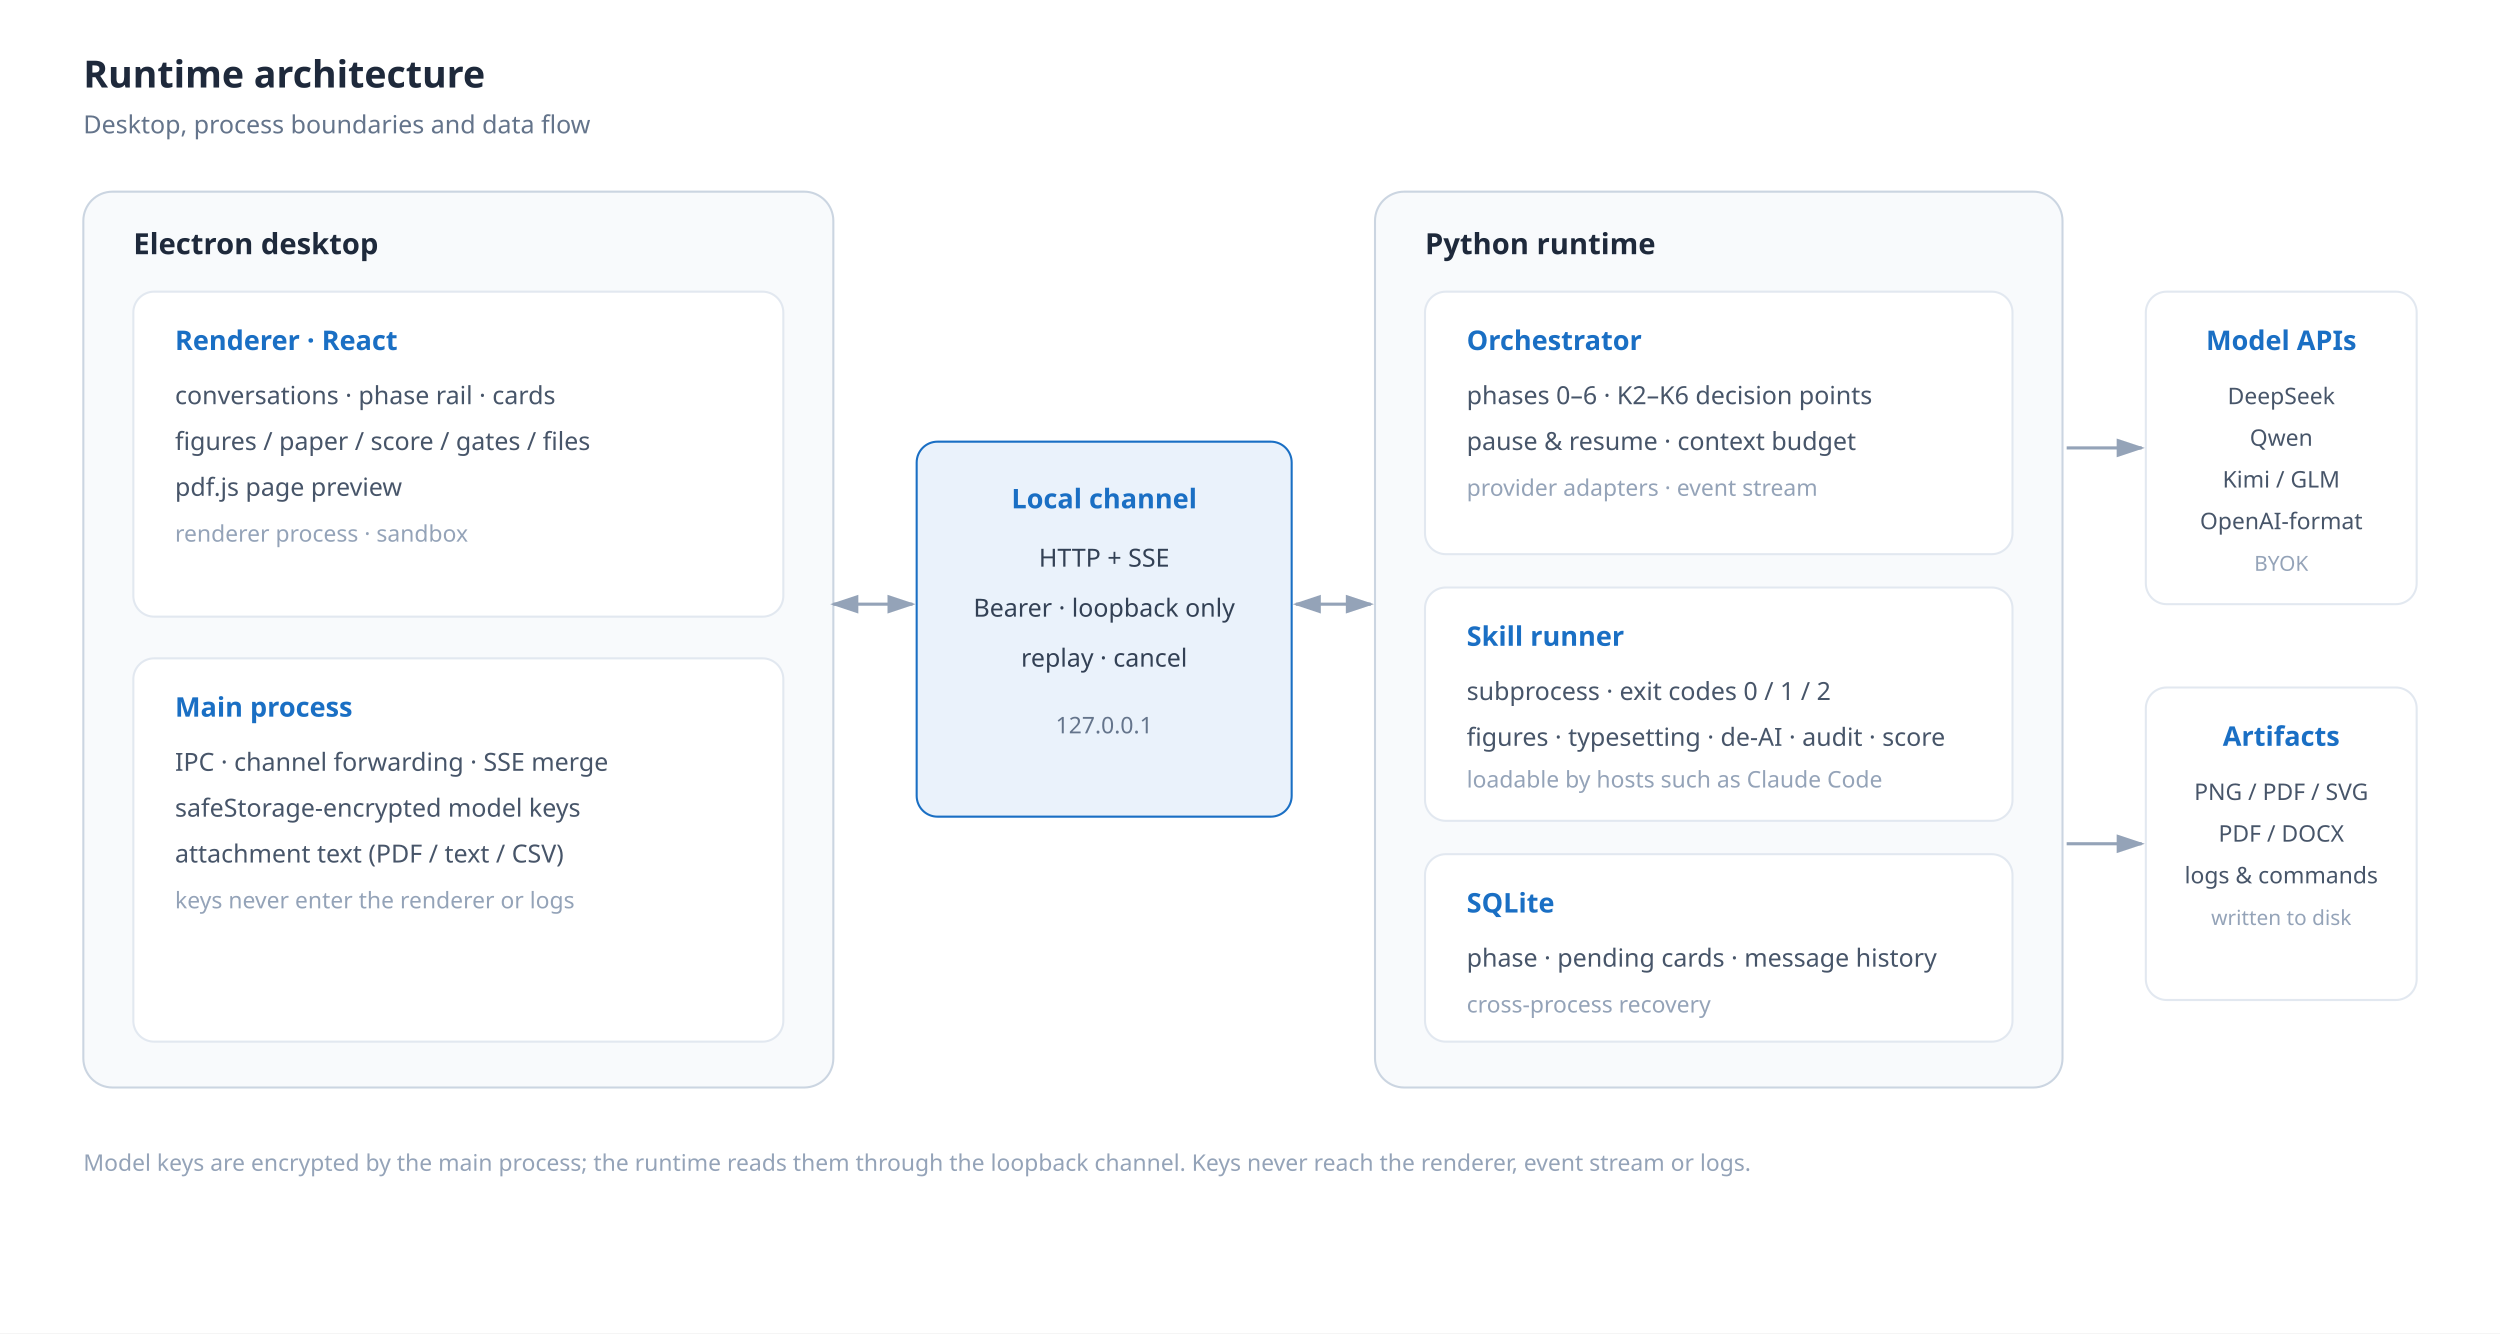
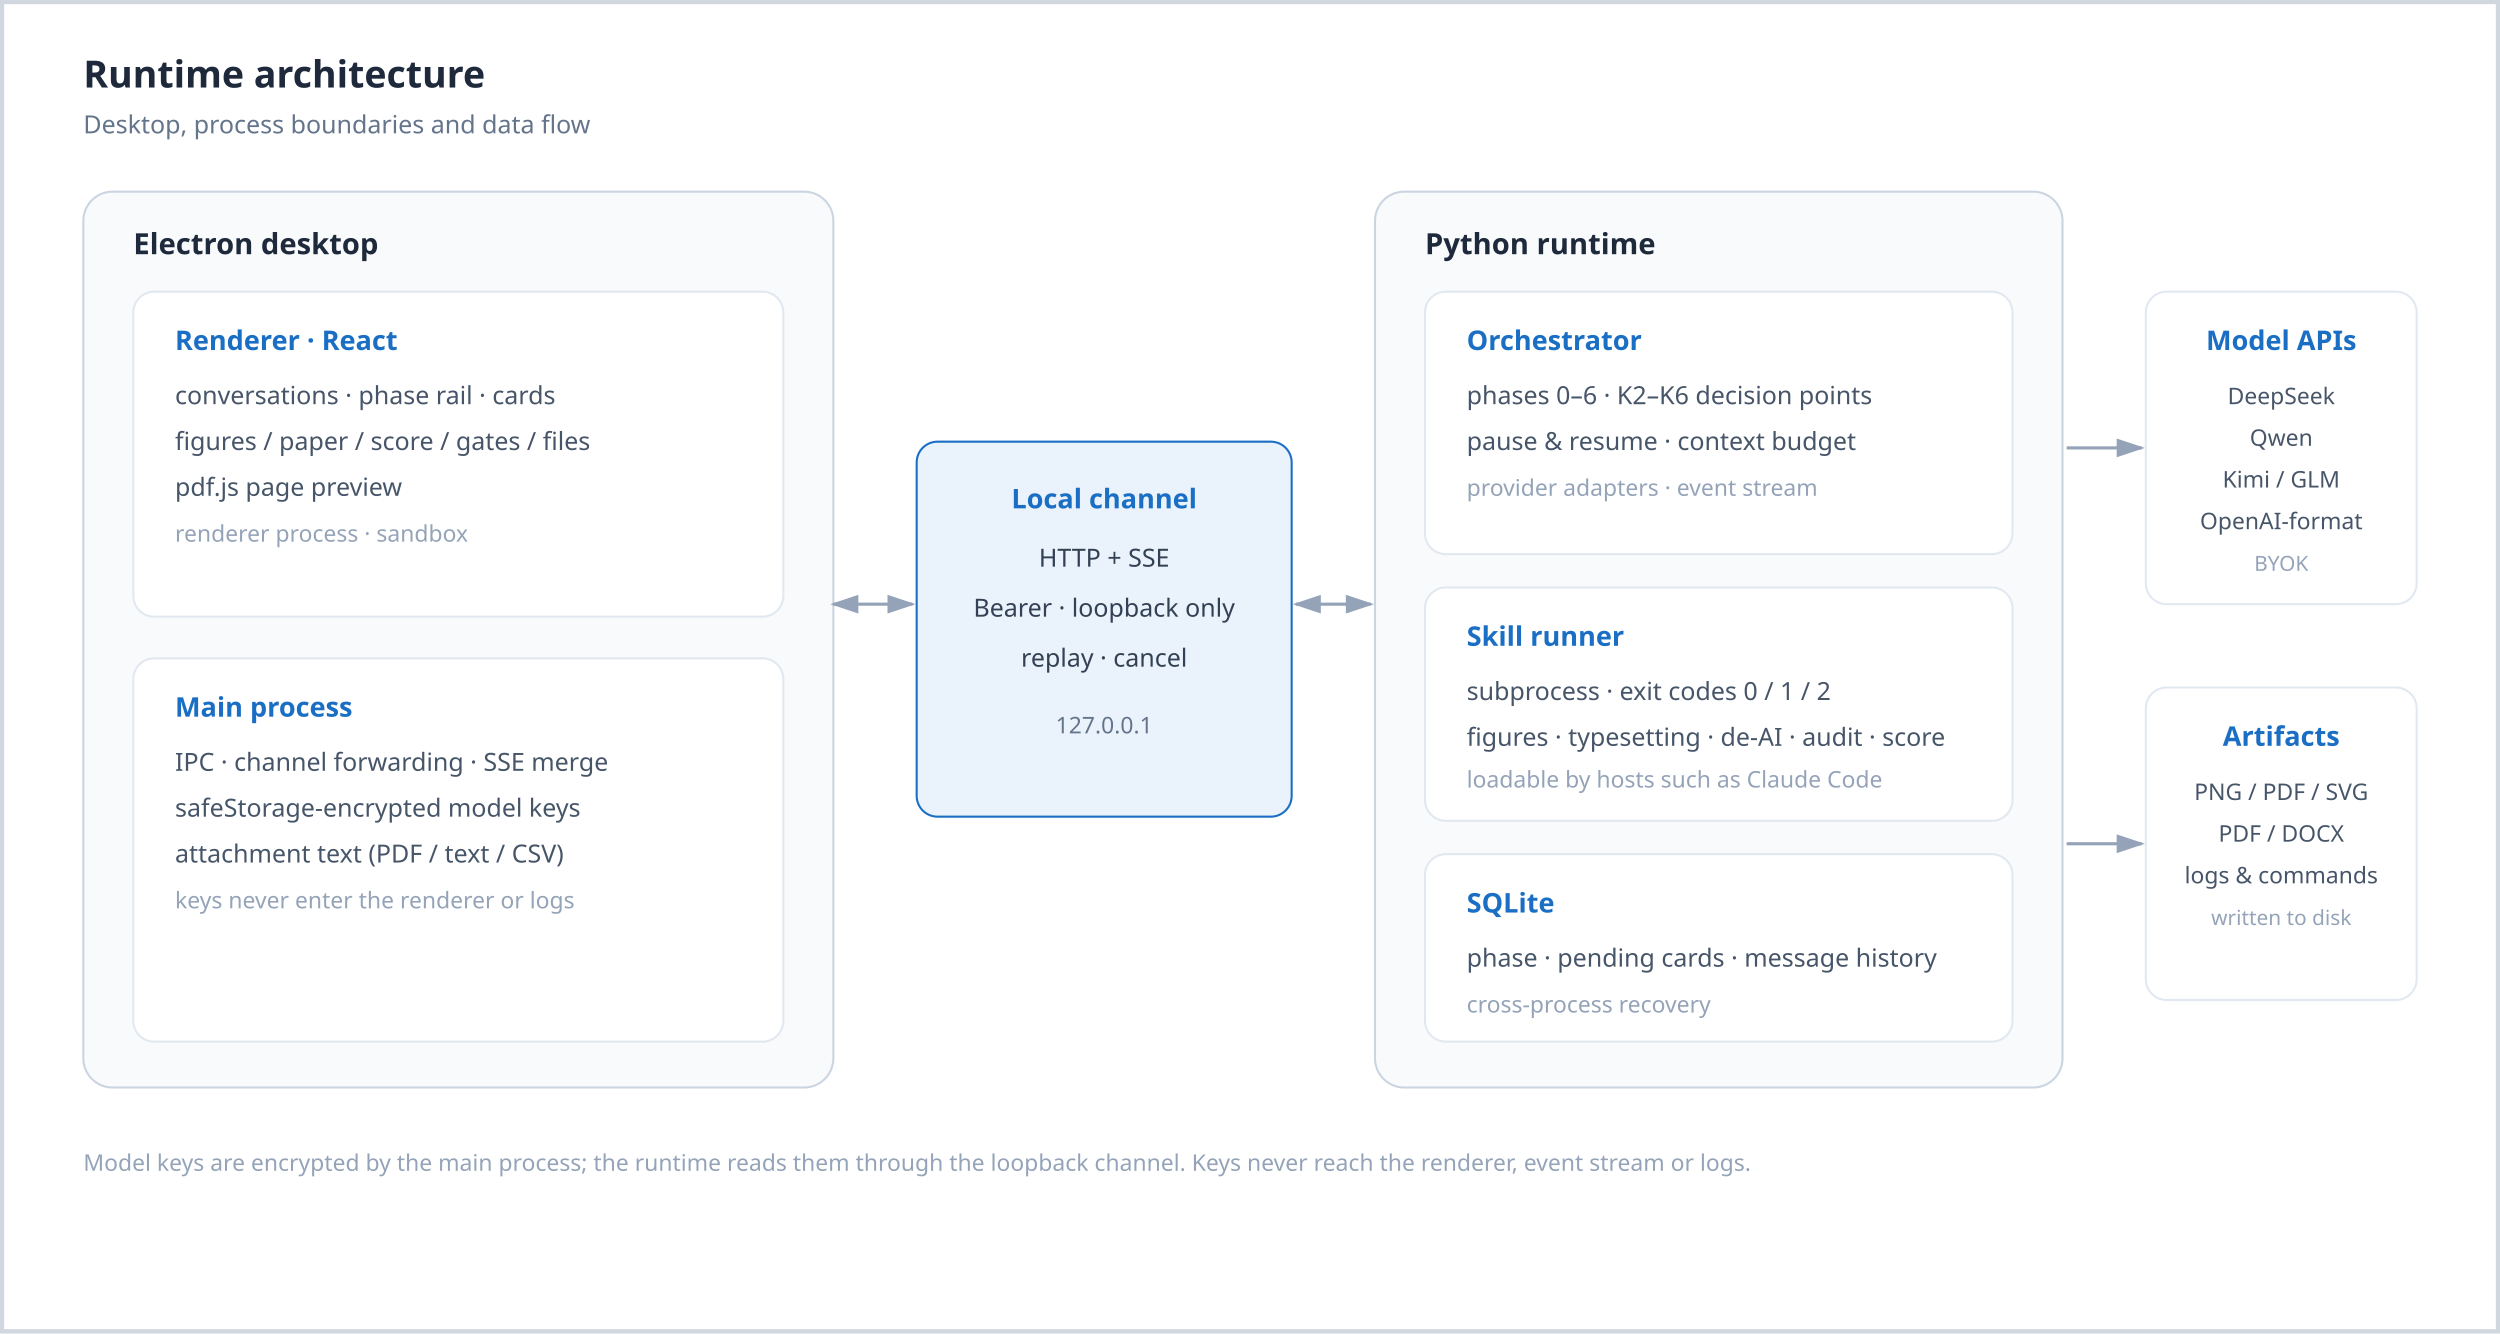
<svg xmlns="http://www.w3.org/2000/svg" width="1200" height="640" viewBox="0 0 1200 640" role="img" aria-label="MathModel Studio architecture">
  <rect width="1200" height="640" fill="#ffffff" />
+   <rect x="1" y="1" width="1198" height="638" fill="none" stroke="#D0D7DE" stroke-width="2" />
  <text x="40" y="42" font-family="Segoe UI, PingFang SC, Microsoft YaHei, sans-serif" font-size="18" font-weight="600" fill="#1E293B">Runtime architecture</text>
  <text x="40" y="64" font-family="Segoe UI, PingFang SC, Microsoft YaHei, sans-serif" font-size="12" fill="#64748B">Desktop, process boundaries and data flow</text>
  <rect x="40" y="92" width="360" height="430" rx="14" fill="#F8FAFC" stroke="#CBD5E1" />
  <text x="64" y="122" font-family="Segoe UI, PingFang SC, Microsoft YaHei, sans-serif" font-size="14" font-weight="600" fill="#1E293B">Electron desktop</text>
  <rect x="64" y="140" width="312" height="156" rx="10" fill="#FFFFFF" stroke="#E2E8F0" />
  <text x="84" y="168" font-family="Segoe UI, PingFang SC, Microsoft YaHei, sans-serif" font-size="13" font-weight="600" fill="#1A6FC4">Renderer · React</text>
  <text x="84" y="194" font-family="Segoe UI, PingFang SC, Microsoft YaHei, sans-serif" font-size="12" fill="#475569">conversations · phase rail · cards</text>
  <text x="84" y="216" font-family="Segoe UI, PingFang SC, Microsoft YaHei, sans-serif" font-size="12" fill="#475569">figures / paper / score / gates / files</text>
  <text x="84" y="238" font-family="Segoe UI, PingFang SC, Microsoft YaHei, sans-serif" font-size="12" fill="#475569">pdf.js page preview</text>
  <text x="84" y="260" font-family="Segoe UI, PingFang SC, Microsoft YaHei, sans-serif" font-size="11" fill="#94A3B8">renderer process · sandbox</text>
  <rect x="64" y="316" width="312" height="184" rx="10" fill="#FFFFFF" stroke="#E2E8F0" />
  <text x="84" y="344" font-family="Segoe UI, PingFang SC, Microsoft YaHei, sans-serif" font-size="13" font-weight="600" fill="#1A6FC4">Main process</text>
  <text x="84" y="370" font-family="Segoe UI, PingFang SC, Microsoft YaHei, sans-serif" font-size="12" fill="#475569">IPC · channel forwarding · SSE merge</text>
  <text x="84" y="392" font-family="Segoe UI, PingFang SC, Microsoft YaHei, sans-serif" font-size="12" fill="#475569">safeStorage-encrypted model keys</text>
  <text x="84" y="414" font-family="Segoe UI, PingFang SC, Microsoft YaHei, sans-serif" font-size="12" fill="#475569">attachment text (PDF / text / CSV)</text>
  <text x="84" y="436" font-family="Segoe UI, PingFang SC, Microsoft YaHei, sans-serif" font-size="11" fill="#94A3B8">keys never enter the renderer or logs</text>
  <rect x="440" y="212" width="180" height="180" rx="10" fill="#EAF2FB" stroke="#1A6FC4" />
  <text x="530" y="244" text-anchor="middle" font-family="Segoe UI, PingFang SC, Microsoft YaHei, sans-serif" font-size="13" font-weight="600" fill="#1A6FC4">Local channel</text>
  <text x="530" y="272" text-anchor="middle" font-family="Segoe UI, PingFang SC, Microsoft YaHei, sans-serif" font-size="12" fill="#334155">HTTP + SSE</text>
  <text x="530" y="296" text-anchor="middle" font-family="Segoe UI, PingFang SC, Microsoft YaHei, sans-serif" font-size="12" fill="#334155">Bearer · loopback only</text>
  <text x="530" y="320" text-anchor="middle" font-family="Segoe UI, PingFang SC, Microsoft YaHei, sans-serif" font-size="12" fill="#334155">replay · cancel</text>
  <text x="530" y="352" text-anchor="middle" font-family="Segoe UI, PingFang SC, Microsoft YaHei, sans-serif" font-size="11" fill="#64748B">127.0.0.1</text>
  <rect x="660" y="92" width="330" height="430" rx="14" fill="#F8FAFC" stroke="#CBD5E1" />
  <text x="684" y="122" font-family="Segoe UI, PingFang SC, Microsoft YaHei, sans-serif" font-size="14" font-weight="600" fill="#1E293B">Python runtime</text>
  <rect x="684" y="140" width="282" height="126" rx="10" fill="#FFFFFF" stroke="#E2E8F0" />
  <text x="704" y="168" font-family="Segoe UI, PingFang SC, Microsoft YaHei, sans-serif" font-size="13" font-weight="600" fill="#1A6FC4">Orchestrator</text>
  <text x="704" y="194" font-family="Segoe UI, PingFang SC, Microsoft YaHei, sans-serif" font-size="12" fill="#475569">phases 0–6 · K2–K6 decision points</text>
  <text x="704" y="216" font-family="Segoe UI, PingFang SC, Microsoft YaHei, sans-serif" font-size="12" fill="#475569">pause &amp; resume · context budget</text>
  <text x="704" y="238" font-family="Segoe UI, PingFang SC, Microsoft YaHei, sans-serif" font-size="11" fill="#94A3B8">provider adapters · event stream</text>
  <rect x="684" y="282" width="282" height="112" rx="10" fill="#FFFFFF" stroke="#E2E8F0" />
  <text x="704" y="310" font-family="Segoe UI, PingFang SC, Microsoft YaHei, sans-serif" font-size="13" font-weight="600" fill="#1A6FC4">Skill runner</text>
  <text x="704" y="336" font-family="Segoe UI, PingFang SC, Microsoft YaHei, sans-serif" font-size="12" fill="#475569">subprocess · exit codes 0 / 1 / 2</text>
  <text x="704" y="358" font-family="Segoe UI, PingFang SC, Microsoft YaHei, sans-serif" font-size="12" fill="#475569">figures · typesetting · de-AI · audit · score</text>
  <text x="704" y="378" font-family="Segoe UI, PingFang SC, Microsoft YaHei, sans-serif" font-size="11" fill="#94A3B8">loadable by hosts such as Claude Code</text>
  <rect x="684" y="410" width="282" height="90" rx="10" fill="#FFFFFF" stroke="#E2E8F0" />
  <text x="704" y="438" font-family="Segoe UI, PingFang SC, Microsoft YaHei, sans-serif" font-size="13" font-weight="600" fill="#1A6FC4">SQLite</text>
  <text x="704" y="464" font-family="Segoe UI, PingFang SC, Microsoft YaHei, sans-serif" font-size="12" fill="#475569">phase · pending cards · message history</text>
  <text x="704" y="486" font-family="Segoe UI, PingFang SC, Microsoft YaHei, sans-serif" font-size="11" fill="#94A3B8">cross-process recovery</text>
  <rect x="1030" y="140" width="130" height="150" rx="10" fill="#FFFFFF" stroke="#E2E8F0" />
  <text x="1095" y="168" text-anchor="middle" font-family="Segoe UI, PingFang SC, Microsoft YaHei, sans-serif" font-size="13" font-weight="600" fill="#1A6FC4">Model APIs</text>
  <text x="1095" y="194" text-anchor="middle" font-family="Segoe UI, PingFang SC, Microsoft YaHei, sans-serif" font-size="11" fill="#475569">DeepSeek</text>
  <text x="1095" y="214" text-anchor="middle" font-family="Segoe UI, PingFang SC, Microsoft YaHei, sans-serif" font-size="11" fill="#475569">Qwen</text>
  <text x="1095" y="234" text-anchor="middle" font-family="Segoe UI, PingFang SC, Microsoft YaHei, sans-serif" font-size="11" fill="#475569">Kimi / GLM</text>
  <text x="1095" y="254" text-anchor="middle" font-family="Segoe UI, PingFang SC, Microsoft YaHei, sans-serif" font-size="11" fill="#475569">OpenAI-format</text>
  <text x="1095" y="274" text-anchor="middle" font-family="Segoe UI, PingFang SC, Microsoft YaHei, sans-serif" font-size="10" fill="#94A3B8">BYOK</text>
  <rect x="1030" y="330" width="130" height="150" rx="10" fill="#FFFFFF" stroke="#E2E8F0" />
  <text x="1095" y="358" text-anchor="middle" font-family="Segoe UI, PingFang SC, Microsoft YaHei, sans-serif" font-size="13" font-weight="600" fill="#1A6FC4">Artifacts</text>
  <text x="1095" y="384" text-anchor="middle" font-family="Segoe UI, PingFang SC, Microsoft YaHei, sans-serif" font-size="11" fill="#475569">PNG / PDF / SVG</text>
  <text x="1095" y="404" text-anchor="middle" font-family="Segoe UI, PingFang SC, Microsoft YaHei, sans-serif" font-size="11" fill="#475569">PDF / DOCX</text>
  <text x="1095" y="424" text-anchor="middle" font-family="Segoe UI, PingFang SC, Microsoft YaHei, sans-serif" font-size="11" fill="#475569">logs &amp; commands</text>
  <text x="1095" y="444" text-anchor="middle" font-family="Segoe UI, PingFang SC, Microsoft YaHei, sans-serif" font-size="10" fill="#94A3B8">written to disk</text>
  <defs>
    <marker id="arrow" markerWidth="10" markerHeight="10" refX="8" refY="3" orient="auto" markerUnits="strokeWidth">
      <path d="M0,0 L0,6 L9,3 z" fill="#94A3B8" />
    </marker>
    <marker id="arrowStart" markerWidth="10" markerHeight="10" refX="1" refY="3" orient="auto" markerUnits="strokeWidth">
      <path d="M9,0 L9,6 L0,3 z" fill="#94A3B8" />
    </marker>
  </defs>
  <line x1="400" y1="290" x2="438" y2="290" stroke="#94A3B8" stroke-width="1.5" marker-start="url(#arrowStart)" marker-end="url(#arrow)" />
  <line x1="622" y1="290" x2="658" y2="290" stroke="#94A3B8" stroke-width="1.5" marker-start="url(#arrowStart)" marker-end="url(#arrow)" />
  <line x1="992" y1="215" x2="1028" y2="215" stroke="#94A3B8" stroke-width="1.5" marker-end="url(#arrow)" />
  <line x1="992" y1="405" x2="1028" y2="405" stroke="#94A3B8" stroke-width="1.5" marker-end="url(#arrow)" />
  <text x="40" y="562" font-family="Segoe UI, PingFang SC, Microsoft YaHei, sans-serif" font-size="11" fill="#94A3B8">Model keys are encrypted by the main process; the runtime reads them through the loopback channel. Keys never reach the renderer, event stream or logs.</text>
</svg>
